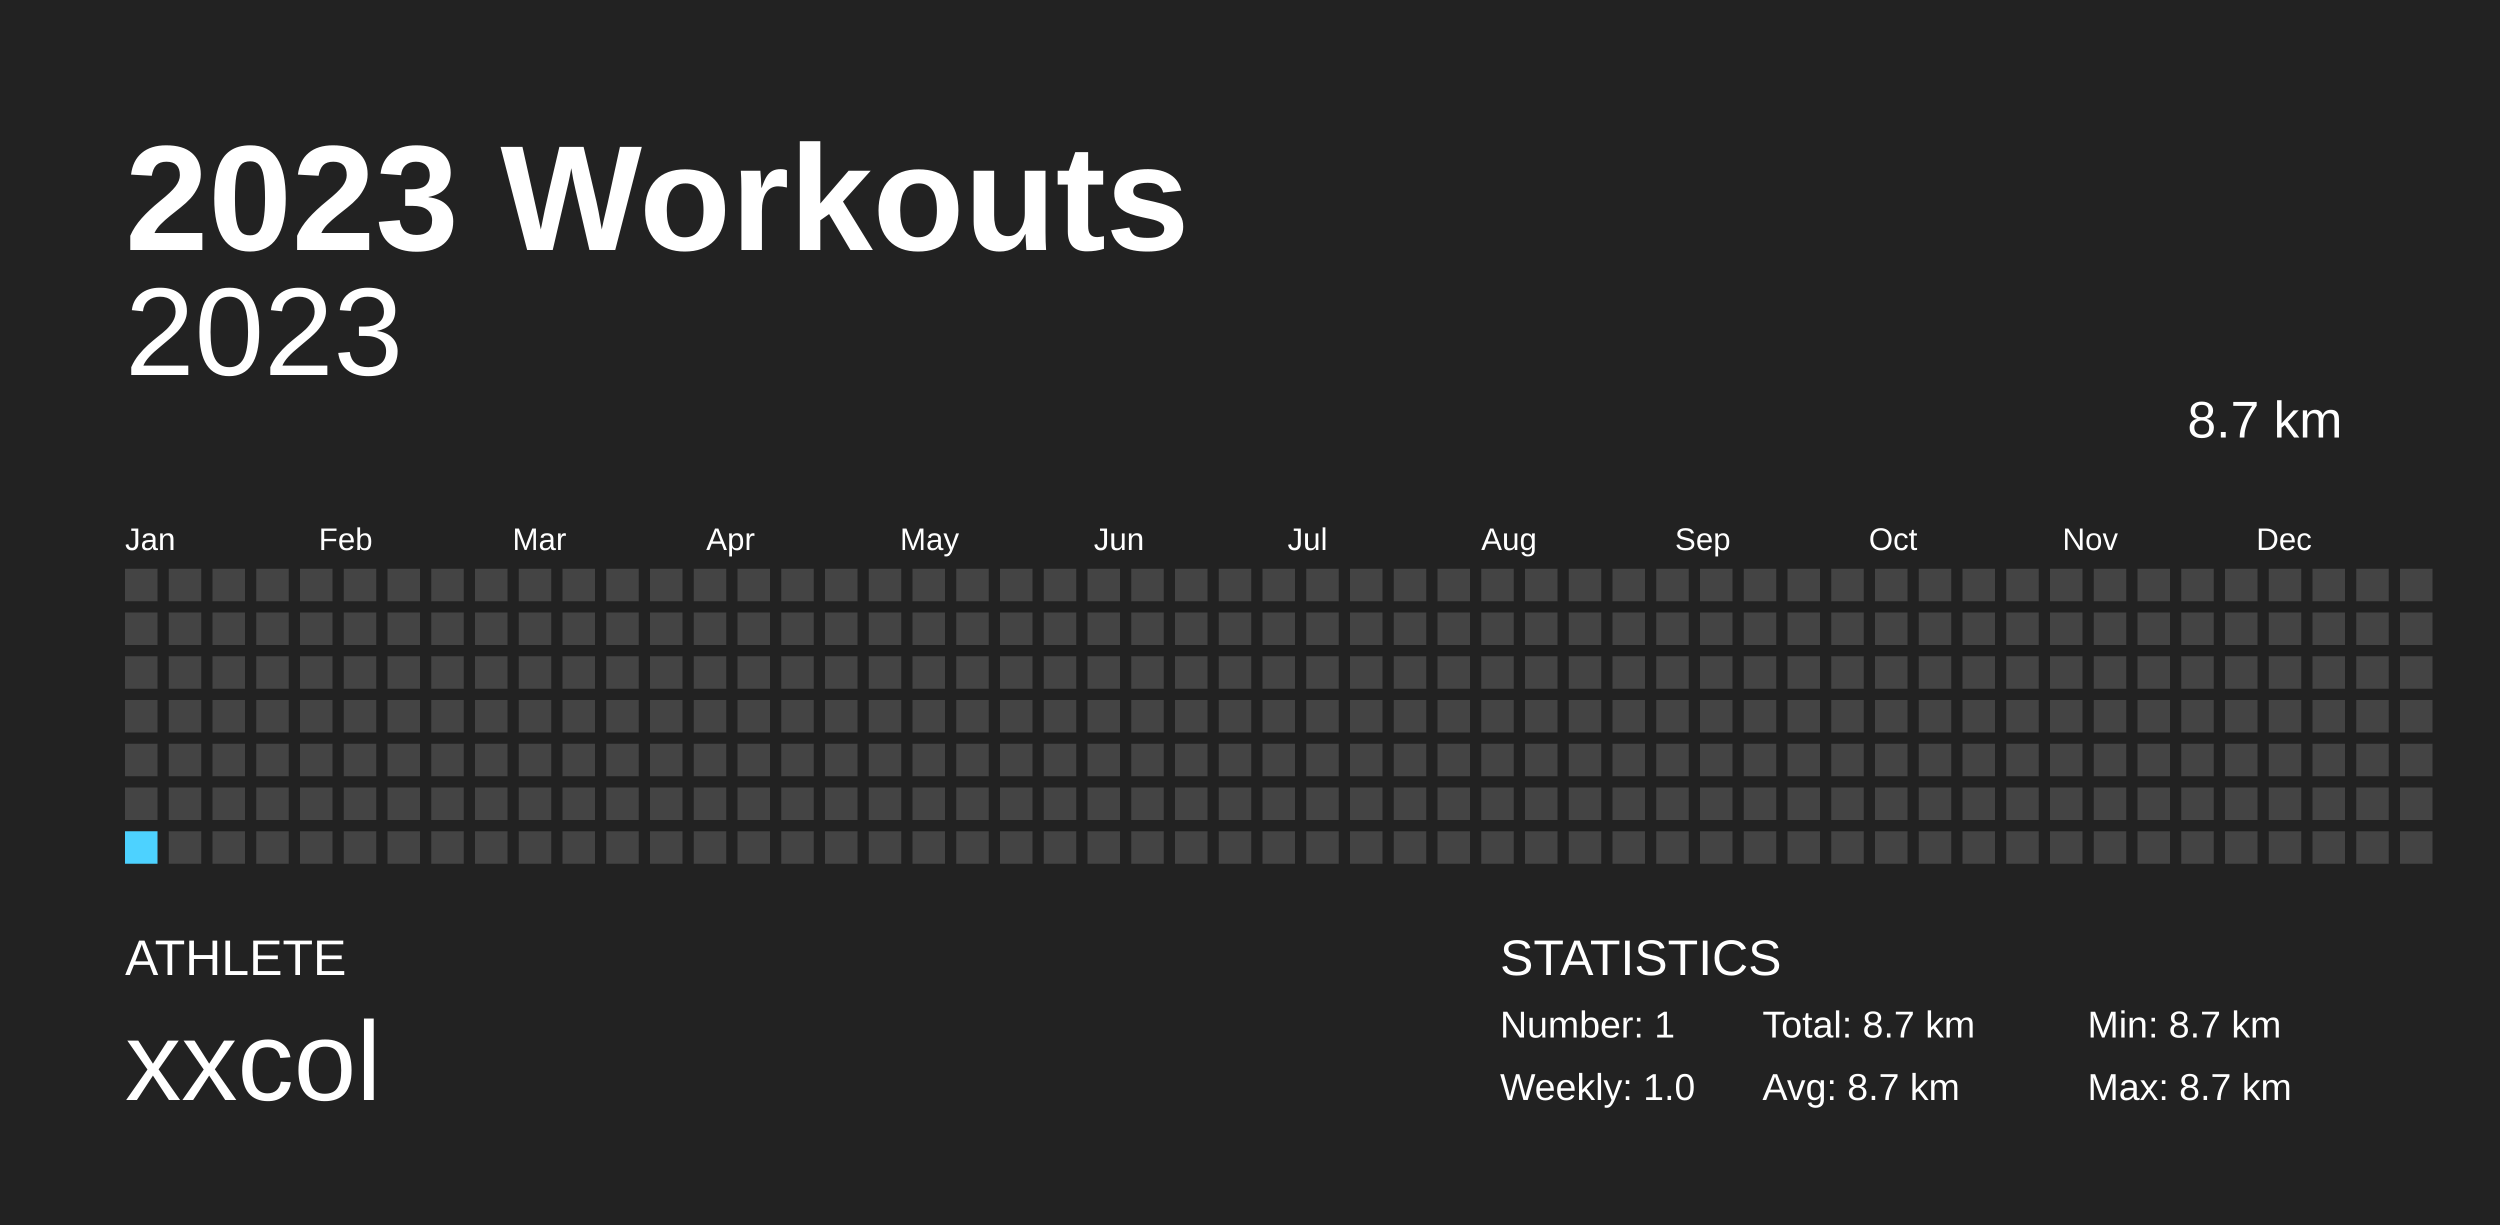
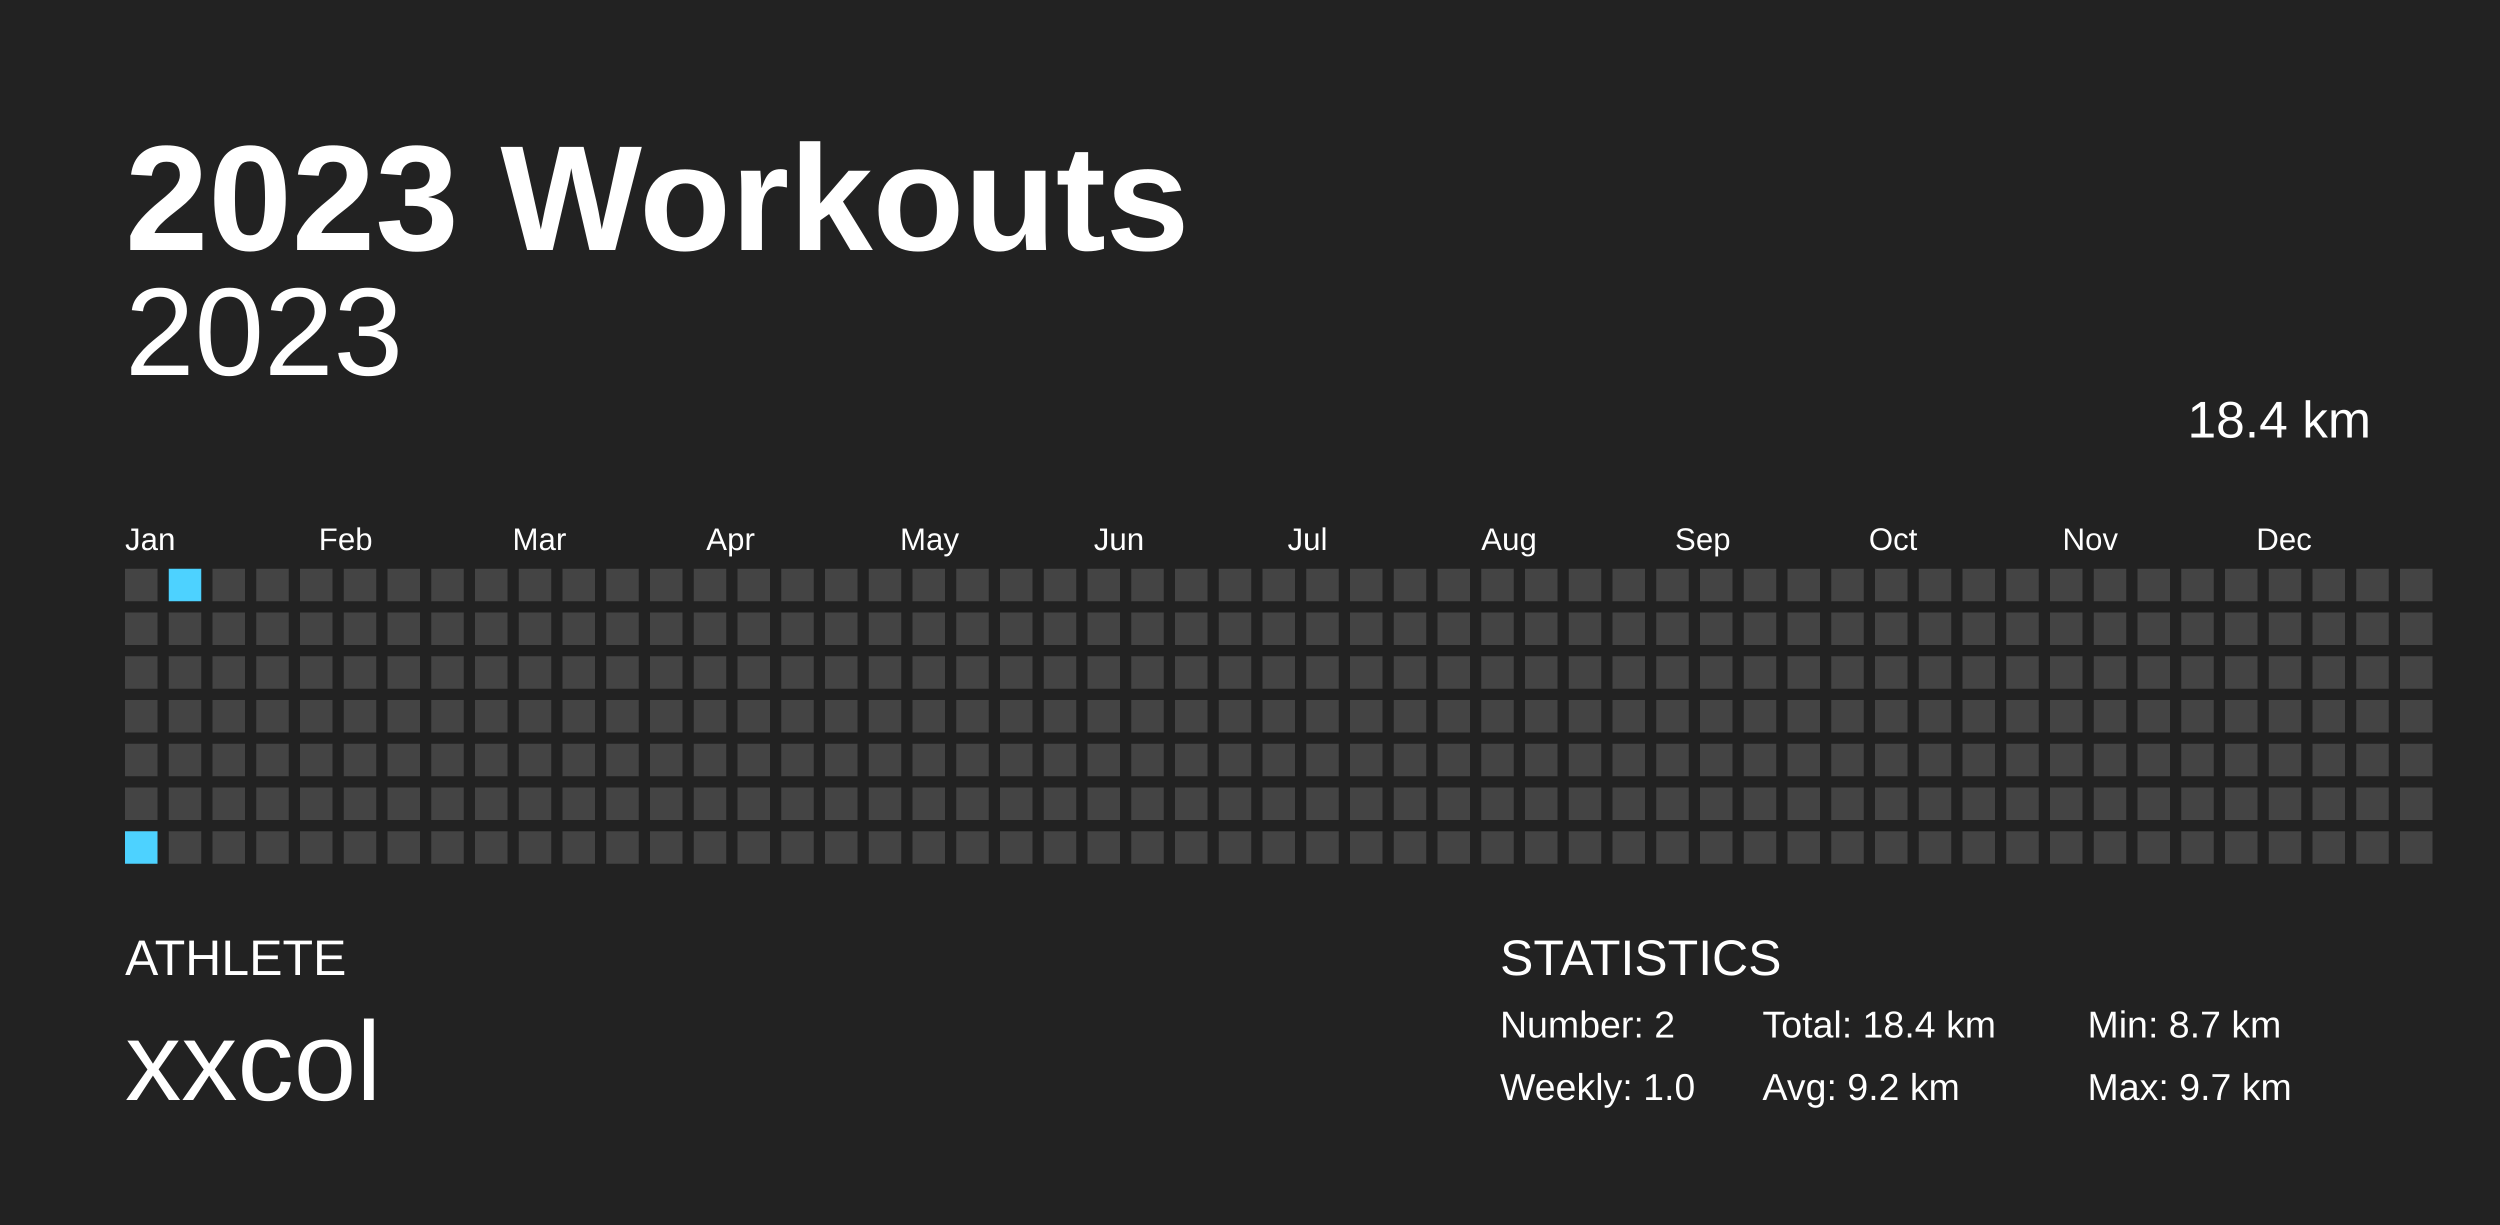
<svg xmlns="http://www.w3.org/2000/svg" baseProfile="full" height="98mm" version="1.1" viewBox="0,0,200,98" width="200mm">
  <defs />
  <rect fill="#222222" height="98" width="200" x="0" y="0" />
  <text fill="#FFFFFF" style="font-size:12px; font-family:Arial; font-weight:bold;" x="10" y="20">2023 Workouts</text>
  <text fill="#FFFFFF" style="font-size:4px; font-family:Arial" x="10" y="78">ATHLETE</text>
  <text fill="#FFFFFF" style="font-size:9px; font-family:Arial" x="10" y="88">xxcol</text>
  <text fill="#FFFFFF" style="font-size:4px; font-family:Arial" x="120" y="78">STATISTICS</text>
-   <text fill="#FFFFFF" style="font-size:3px; font-family:Arial" x="120" y="83">Number: 1</text>
+   <text fill="#FFFFFF" style="font-size:3px; font-family:Arial" x="120" y="83">Number: 2</text>
  <text fill="#FFFFFF" style="font-size:3px; font-family:Arial" x="120" y="88">Weekly: 1.0</text>
-   <text fill="#FFFFFF" style="font-size:3px; font-family:Arial" x="141" y="83">Total: 8.7 km</text>
-   <text fill="#FFFFFF" style="font-size:3px; font-family:Arial" x="141" y="88">Avg: 8.7 km</text>
+   <text fill="#FFFFFF" style="font-size:3px; font-family:Arial" x="141" y="83">Total: 18.4 km</text>
+   <text fill="#FFFFFF" style="font-size:3px; font-family:Arial" x="141" y="88">Avg: 9.2 km</text>
  <text fill="#FFFFFF" style="font-size:3px; font-family:Arial" x="167" y="83">Min: 8.7 km</text>
-   <text fill="#FFFFFF" style="font-size:3px; font-family:Arial" x="167" y="88">Max: 8.7 km</text>
+   <text fill="#FFFFFF" style="font-size:3px; font-family:Arial" x="167" y="88">Max: 9.7 km</text>
  <text alignment-baseline="hanging" fill="#FFFFFF" style="font-size:10.0px; font-family:Arial;" x="10" y="30">2023</text>
-   <text alignment-baseline="hanging" fill="#FFFFFF" style="font-size:4.125px; font-family:Arial;" x="175" y="35">8.7 km</text>
+   <text alignment-baseline="hanging" fill="#FFFFFF" style="font-size:4.125px; font-family:Arial;" x="175" y="35">18.4 km</text>
  <text fill="#FFFFFF" style="font-size:2.5px; font-family:Arial" x="10.0" y="44">Jan</text>
  <text fill="#FFFFFF" style="font-size:2.5px; font-family:Arial" x="25.5" y="44">Feb</text>
  <text fill="#FFFFFF" style="font-size:2.5px; font-family:Arial" x="41.0" y="44">Mar</text>
  <text fill="#FFFFFF" style="font-size:2.5px; font-family:Arial" x="56.5" y="44">Apr</text>
  <text fill="#FFFFFF" style="font-size:2.5px; font-family:Arial" x="72.0" y="44">May</text>
  <text fill="#FFFFFF" style="font-size:2.5px; font-family:Arial" x="87.5" y="44">Jun</text>
  <text fill="#FFFFFF" style="font-size:2.5px; font-family:Arial" x="103.0" y="44">Jul</text>
  <text fill="#FFFFFF" style="font-size:2.5px; font-family:Arial" x="118.5" y="44">Aug</text>
  <text fill="#FFFFFF" style="font-size:2.5px; font-family:Arial" x="134.0" y="44">Sep</text>
  <text fill="#FFFFFF" style="font-size:2.5px; font-family:Arial" x="149.5" y="44">Oct</text>
  <text fill="#FFFFFF" style="font-size:2.5px; font-family:Arial" x="165.0" y="44">Nov</text>
  <text fill="#FFFFFF" style="font-size:2.5px; font-family:Arial" x="180.5" y="44">Dec</text>
  <rect fill="#444444" height="2.6" width="2.6" x="10.0" y="45.5" />
  <rect fill="#444444" height="2.6" width="2.6" x="10.0" y="49.0" />
  <rect fill="#444444" height="2.6" width="2.6" x="10.0" y="52.5" />
  <rect fill="#444444" height="2.6" width="2.6" x="10.0" y="56.0" />
  <rect fill="#444444" height="2.6" width="2.6" x="10.0" y="59.5" />
  <rect fill="#444444" height="2.6" width="2.6" x="10.0" y="63.0" />
-   <rect fill="#4DD2FF" height="2.6" width="2.6" x="10.0" y="66.5" />
-   <rect fill="#444444" height="2.6" width="2.6" x="13.5" y="45.5" />
+   <rect fill="#4dd2ff" height="2.6" width="2.6" x="10.0" y="66.5" />
+   <rect fill="#4dd2ff" height="2.6" width="2.6" x="13.5" y="45.5" />
  <rect fill="#444444" height="2.6" width="2.6" x="13.5" y="49.0" />
  <rect fill="#444444" height="2.6" width="2.6" x="13.5" y="52.5" />
  <rect fill="#444444" height="2.6" width="2.6" x="13.5" y="56.0" />
  <rect fill="#444444" height="2.6" width="2.6" x="13.5" y="59.5" />
  <rect fill="#444444" height="2.6" width="2.6" x="13.5" y="63.0" />
  <rect fill="#444444" height="2.6" width="2.6" x="13.5" y="66.5" />
  <rect fill="#444444" height="2.6" width="2.6" x="17.0" y="45.5" />
  <rect fill="#444444" height="2.6" width="2.6" x="17.0" y="49.0" />
  <rect fill="#444444" height="2.6" width="2.6" x="17.0" y="52.5" />
  <rect fill="#444444" height="2.6" width="2.6" x="17.0" y="56.0" />
  <rect fill="#444444" height="2.6" width="2.6" x="17.0" y="59.5" />
  <rect fill="#444444" height="2.6" width="2.6" x="17.0" y="63.0" />
  <rect fill="#444444" height="2.6" width="2.6" x="17.0" y="66.5" />
  <rect fill="#444444" height="2.6" width="2.6" x="20.5" y="45.5" />
  <rect fill="#444444" height="2.6" width="2.6" x="20.5" y="49.0" />
  <rect fill="#444444" height="2.6" width="2.6" x="20.5" y="52.5" />
  <rect fill="#444444" height="2.6" width="2.6" x="20.5" y="56.0" />
  <rect fill="#444444" height="2.6" width="2.6" x="20.5" y="59.5" />
  <rect fill="#444444" height="2.6" width="2.6" x="20.5" y="63.0" />
  <rect fill="#444444" height="2.6" width="2.6" x="20.5" y="66.5" />
  <rect fill="#444444" height="2.6" width="2.6" x="24.0" y="45.5" />
  <rect fill="#444444" height="2.6" width="2.6" x="24.0" y="49.0" />
  <rect fill="#444444" height="2.6" width="2.6" x="24.0" y="52.5" />
  <rect fill="#444444" height="2.6" width="2.6" x="24.0" y="56.0" />
  <rect fill="#444444" height="2.6" width="2.6" x="24.0" y="59.5" />
  <rect fill="#444444" height="2.6" width="2.6" x="24.0" y="63.0" />
  <rect fill="#444444" height="2.6" width="2.6" x="24.0" y="66.5" />
  <rect fill="#444444" height="2.6" width="2.6" x="27.5" y="45.5" />
  <rect fill="#444444" height="2.6" width="2.6" x="27.5" y="49.0" />
  <rect fill="#444444" height="2.6" width="2.6" x="27.5" y="52.5" />
  <rect fill="#444444" height="2.6" width="2.6" x="27.5" y="56.0" />
  <rect fill="#444444" height="2.6" width="2.6" x="27.5" y="59.5" />
  <rect fill="#444444" height="2.6" width="2.6" x="27.5" y="63.0" />
  <rect fill="#444444" height="2.6" width="2.6" x="27.5" y="66.5" />
  <rect fill="#444444" height="2.6" width="2.6" x="31.0" y="45.5" />
  <rect fill="#444444" height="2.6" width="2.6" x="31.0" y="49.0" />
  <rect fill="#444444" height="2.6" width="2.6" x="31.0" y="52.5" />
  <rect fill="#444444" height="2.6" width="2.6" x="31.0" y="56.0" />
  <rect fill="#444444" height="2.6" width="2.6" x="31.0" y="59.5" />
  <rect fill="#444444" height="2.6" width="2.6" x="31.0" y="63.0" />
  <rect fill="#444444" height="2.6" width="2.6" x="31.0" y="66.5" />
  <rect fill="#444444" height="2.6" width="2.6" x="34.5" y="45.5" />
  <rect fill="#444444" height="2.6" width="2.6" x="34.5" y="49.0" />
  <rect fill="#444444" height="2.6" width="2.6" x="34.5" y="52.5" />
  <rect fill="#444444" height="2.6" width="2.6" x="34.5" y="56.0" />
  <rect fill="#444444" height="2.6" width="2.6" x="34.5" y="59.5" />
  <rect fill="#444444" height="2.6" width="2.6" x="34.5" y="63.0" />
  <rect fill="#444444" height="2.6" width="2.6" x="34.5" y="66.5" />
  <rect fill="#444444" height="2.6" width="2.6" x="38.0" y="45.5" />
  <rect fill="#444444" height="2.6" width="2.6" x="38.0" y="49.0" />
  <rect fill="#444444" height="2.6" width="2.6" x="38.0" y="52.5" />
  <rect fill="#444444" height="2.6" width="2.6" x="38.0" y="56.0" />
  <rect fill="#444444" height="2.6" width="2.6" x="38.0" y="59.5" />
  <rect fill="#444444" height="2.6" width="2.6" x="38.0" y="63.0" />
  <rect fill="#444444" height="2.6" width="2.6" x="38.0" y="66.5" />
  <rect fill="#444444" height="2.6" width="2.6" x="41.5" y="45.5" />
  <rect fill="#444444" height="2.6" width="2.6" x="41.5" y="49.0" />
  <rect fill="#444444" height="2.6" width="2.6" x="41.5" y="52.5" />
  <rect fill="#444444" height="2.6" width="2.6" x="41.5" y="56.0" />
  <rect fill="#444444" height="2.6" width="2.6" x="41.5" y="59.5" />
  <rect fill="#444444" height="2.6" width="2.6" x="41.5" y="63.0" />
  <rect fill="#444444" height="2.6" width="2.6" x="41.5" y="66.5" />
  <rect fill="#444444" height="2.6" width="2.6" x="45.0" y="45.5" />
  <rect fill="#444444" height="2.6" width="2.6" x="45.0" y="49.0" />
  <rect fill="#444444" height="2.6" width="2.6" x="45.0" y="52.5" />
  <rect fill="#444444" height="2.6" width="2.6" x="45.0" y="56.0" />
  <rect fill="#444444" height="2.6" width="2.6" x="45.0" y="59.5" />
  <rect fill="#444444" height="2.6" width="2.6" x="45.0" y="63.0" />
  <rect fill="#444444" height="2.6" width="2.6" x="45.0" y="66.5" />
  <rect fill="#444444" height="2.6" width="2.6" x="48.5" y="45.5" />
  <rect fill="#444444" height="2.6" width="2.6" x="48.5" y="49.0" />
  <rect fill="#444444" height="2.6" width="2.6" x="48.5" y="52.5" />
  <rect fill="#444444" height="2.6" width="2.6" x="48.5" y="56.0" />
  <rect fill="#444444" height="2.6" width="2.6" x="48.5" y="59.5" />
  <rect fill="#444444" height="2.6" width="2.6" x="48.5" y="63.0" />
  <rect fill="#444444" height="2.6" width="2.6" x="48.5" y="66.5" />
  <rect fill="#444444" height="2.6" width="2.6" x="52.0" y="45.5" />
  <rect fill="#444444" height="2.6" width="2.6" x="52.0" y="49.0" />
  <rect fill="#444444" height="2.6" width="2.6" x="52.0" y="52.5" />
  <rect fill="#444444" height="2.6" width="2.6" x="52.0" y="56.0" />
  <rect fill="#444444" height="2.6" width="2.6" x="52.0" y="59.5" />
  <rect fill="#444444" height="2.6" width="2.6" x="52.0" y="63.0" />
  <rect fill="#444444" height="2.6" width="2.6" x="52.0" y="66.5" />
  <rect fill="#444444" height="2.6" width="2.6" x="55.5" y="45.5" />
  <rect fill="#444444" height="2.6" width="2.6" x="55.5" y="49.0" />
  <rect fill="#444444" height="2.6" width="2.6" x="55.5" y="52.5" />
  <rect fill="#444444" height="2.6" width="2.6" x="55.5" y="56.0" />
  <rect fill="#444444" height="2.6" width="2.6" x="55.5" y="59.5" />
  <rect fill="#444444" height="2.6" width="2.6" x="55.5" y="63.0" />
  <rect fill="#444444" height="2.6" width="2.6" x="55.5" y="66.5" />
  <rect fill="#444444" height="2.6" width="2.6" x="59.0" y="45.5" />
  <rect fill="#444444" height="2.6" width="2.6" x="59.0" y="49.0" />
  <rect fill="#444444" height="2.6" width="2.6" x="59.0" y="52.5" />
  <rect fill="#444444" height="2.6" width="2.6" x="59.0" y="56.0" />
  <rect fill="#444444" height="2.6" width="2.6" x="59.0" y="59.5" />
  <rect fill="#444444" height="2.6" width="2.6" x="59.0" y="63.0" />
  <rect fill="#444444" height="2.6" width="2.6" x="59.0" y="66.5" />
  <rect fill="#444444" height="2.6" width="2.6" x="62.5" y="45.5" />
  <rect fill="#444444" height="2.6" width="2.6" x="62.5" y="49.0" />
  <rect fill="#444444" height="2.6" width="2.6" x="62.5" y="52.5" />
  <rect fill="#444444" height="2.6" width="2.6" x="62.5" y="56.0" />
  <rect fill="#444444" height="2.6" width="2.6" x="62.5" y="59.5" />
  <rect fill="#444444" height="2.6" width="2.6" x="62.5" y="63.0" />
  <rect fill="#444444" height="2.6" width="2.6" x="62.5" y="66.5" />
  <rect fill="#444444" height="2.6" width="2.6" x="66.0" y="45.5" />
  <rect fill="#444444" height="2.6" width="2.6" x="66.0" y="49.0" />
  <rect fill="#444444" height="2.6" width="2.6" x="66.0" y="52.5" />
  <rect fill="#444444" height="2.6" width="2.6" x="66.0" y="56.0" />
  <rect fill="#444444" height="2.6" width="2.6" x="66.0" y="59.5" />
  <rect fill="#444444" height="2.6" width="2.6" x="66.0" y="63.0" />
  <rect fill="#444444" height="2.6" width="2.6" x="66.0" y="66.5" />
  <rect fill="#444444" height="2.6" width="2.6" x="69.5" y="45.5" />
  <rect fill="#444444" height="2.6" width="2.6" x="69.5" y="49.0" />
  <rect fill="#444444" height="2.6" width="2.6" x="69.5" y="52.5" />
  <rect fill="#444444" height="2.6" width="2.6" x="69.5" y="56.0" />
  <rect fill="#444444" height="2.6" width="2.6" x="69.5" y="59.5" />
  <rect fill="#444444" height="2.6" width="2.6" x="69.5" y="63.0" />
  <rect fill="#444444" height="2.6" width="2.6" x="69.5" y="66.5" />
  <rect fill="#444444" height="2.6" width="2.6" x="73.0" y="45.5" />
  <rect fill="#444444" height="2.6" width="2.6" x="73.0" y="49.0" />
  <rect fill="#444444" height="2.6" width="2.6" x="73.0" y="52.5" />
  <rect fill="#444444" height="2.6" width="2.6" x="73.0" y="56.0" />
  <rect fill="#444444" height="2.6" width="2.6" x="73.0" y="59.5" />
  <rect fill="#444444" height="2.6" width="2.6" x="73.0" y="63.0" />
  <rect fill="#444444" height="2.6" width="2.6" x="73.0" y="66.5" />
  <rect fill="#444444" height="2.6" width="2.6" x="76.5" y="45.5" />
  <rect fill="#444444" height="2.6" width="2.6" x="76.5" y="49.0" />
  <rect fill="#444444" height="2.6" width="2.6" x="76.5" y="52.5" />
  <rect fill="#444444" height="2.6" width="2.6" x="76.5" y="56.0" />
  <rect fill="#444444" height="2.6" width="2.6" x="76.5" y="59.5" />
  <rect fill="#444444" height="2.6" width="2.6" x="76.5" y="63.0" />
  <rect fill="#444444" height="2.6" width="2.6" x="76.5" y="66.5" />
  <rect fill="#444444" height="2.6" width="2.6" x="80.0" y="45.5" />
  <rect fill="#444444" height="2.6" width="2.6" x="80.0" y="49.0" />
  <rect fill="#444444" height="2.6" width="2.6" x="80.0" y="52.5" />
  <rect fill="#444444" height="2.6" width="2.6" x="80.0" y="56.0" />
  <rect fill="#444444" height="2.6" width="2.6" x="80.0" y="59.5" />
  <rect fill="#444444" height="2.6" width="2.6" x="80.0" y="63.0" />
  <rect fill="#444444" height="2.6" width="2.6" x="80.0" y="66.5" />
  <rect fill="#444444" height="2.6" width="2.6" x="83.5" y="45.5" />
  <rect fill="#444444" height="2.6" width="2.6" x="83.5" y="49.0" />
  <rect fill="#444444" height="2.6" width="2.6" x="83.5" y="52.5" />
  <rect fill="#444444" height="2.6" width="2.6" x="83.5" y="56.0" />
  <rect fill="#444444" height="2.6" width="2.6" x="83.5" y="59.5" />
  <rect fill="#444444" height="2.6" width="2.6" x="83.5" y="63.0" />
  <rect fill="#444444" height="2.6" width="2.6" x="83.5" y="66.5" />
  <rect fill="#444444" height="2.6" width="2.6" x="87.0" y="45.5" />
  <rect fill="#444444" height="2.6" width="2.6" x="87.0" y="49.0" />
  <rect fill="#444444" height="2.6" width="2.6" x="87.0" y="52.5" />
  <rect fill="#444444" height="2.6" width="2.6" x="87.0" y="56.0" />
  <rect fill="#444444" height="2.6" width="2.6" x="87.0" y="59.5" />
  <rect fill="#444444" height="2.6" width="2.6" x="87.0" y="63.0" />
  <rect fill="#444444" height="2.6" width="2.6" x="87.0" y="66.5" />
  <rect fill="#444444" height="2.6" width="2.6" x="90.5" y="45.5" />
  <rect fill="#444444" height="2.6" width="2.6" x="90.5" y="49.0" />
  <rect fill="#444444" height="2.6" width="2.6" x="90.5" y="52.5" />
  <rect fill="#444444" height="2.6" width="2.6" x="90.5" y="56.0" />
  <rect fill="#444444" height="2.6" width="2.6" x="90.5" y="59.5" />
  <rect fill="#444444" height="2.6" width="2.6" x="90.5" y="63.0" />
  <rect fill="#444444" height="2.6" width="2.6" x="90.5" y="66.5" />
  <rect fill="#444444" height="2.6" width="2.6" x="94.0" y="45.5" />
  <rect fill="#444444" height="2.6" width="2.6" x="94.0" y="49.0" />
  <rect fill="#444444" height="2.6" width="2.6" x="94.0" y="52.5" />
  <rect fill="#444444" height="2.6" width="2.6" x="94.0" y="56.0" />
  <rect fill="#444444" height="2.6" width="2.6" x="94.0" y="59.5" />
  <rect fill="#444444" height="2.6" width="2.6" x="94.0" y="63.0" />
  <rect fill="#444444" height="2.6" width="2.6" x="94.0" y="66.5" />
  <rect fill="#444444" height="2.6" width="2.6" x="97.5" y="45.5" />
  <rect fill="#444444" height="2.6" width="2.6" x="97.5" y="49.0" />
  <rect fill="#444444" height="2.6" width="2.6" x="97.5" y="52.5" />
  <rect fill="#444444" height="2.6" width="2.6" x="97.5" y="56.0" />
  <rect fill="#444444" height="2.6" width="2.6" x="97.5" y="59.5" />
  <rect fill="#444444" height="2.6" width="2.6" x="97.5" y="63.0" />
  <rect fill="#444444" height="2.6" width="2.6" x="97.5" y="66.5" />
  <rect fill="#444444" height="2.6" width="2.6" x="101.0" y="45.5" />
  <rect fill="#444444" height="2.6" width="2.6" x="101.0" y="49.0" />
  <rect fill="#444444" height="2.6" width="2.6" x="101.0" y="52.5" />
  <rect fill="#444444" height="2.6" width="2.6" x="101.0" y="56.0" />
  <rect fill="#444444" height="2.6" width="2.6" x="101.0" y="59.5" />
  <rect fill="#444444" height="2.6" width="2.6" x="101.0" y="63.0" />
  <rect fill="#444444" height="2.6" width="2.6" x="101.0" y="66.5" />
  <rect fill="#444444" height="2.6" width="2.6" x="104.5" y="45.5" />
  <rect fill="#444444" height="2.6" width="2.6" x="104.5" y="49.0" />
  <rect fill="#444444" height="2.6" width="2.6" x="104.5" y="52.5" />
  <rect fill="#444444" height="2.6" width="2.6" x="104.5" y="56.0" />
  <rect fill="#444444" height="2.6" width="2.6" x="104.5" y="59.5" />
  <rect fill="#444444" height="2.6" width="2.6" x="104.5" y="63.0" />
  <rect fill="#444444" height="2.6" width="2.6" x="104.5" y="66.5" />
  <rect fill="#444444" height="2.6" width="2.6" x="108.0" y="45.5" />
  <rect fill="#444444" height="2.6" width="2.6" x="108.0" y="49.0" />
  <rect fill="#444444" height="2.6" width="2.6" x="108.0" y="52.5" />
  <rect fill="#444444" height="2.6" width="2.6" x="108.0" y="56.0" />
  <rect fill="#444444" height="2.6" width="2.6" x="108.0" y="59.5" />
  <rect fill="#444444" height="2.6" width="2.6" x="108.0" y="63.0" />
  <rect fill="#444444" height="2.6" width="2.6" x="108.0" y="66.5" />
  <rect fill="#444444" height="2.6" width="2.6" x="111.5" y="45.5" />
  <rect fill="#444444" height="2.6" width="2.6" x="111.5" y="49.0" />
  <rect fill="#444444" height="2.6" width="2.6" x="111.5" y="52.5" />
  <rect fill="#444444" height="2.6" width="2.6" x="111.5" y="56.0" />
  <rect fill="#444444" height="2.6" width="2.6" x="111.5" y="59.5" />
  <rect fill="#444444" height="2.6" width="2.6" x="111.5" y="63.0" />
  <rect fill="#444444" height="2.6" width="2.6" x="111.5" y="66.5" />
  <rect fill="#444444" height="2.6" width="2.6" x="115.0" y="45.5" />
  <rect fill="#444444" height="2.6" width="2.6" x="115.0" y="49.0" />
  <rect fill="#444444" height="2.6" width="2.6" x="115.0" y="52.5" />
  <rect fill="#444444" height="2.6" width="2.6" x="115.0" y="56.0" />
  <rect fill="#444444" height="2.6" width="2.6" x="115.0" y="59.5" />
  <rect fill="#444444" height="2.6" width="2.6" x="115.0" y="63.0" />
  <rect fill="#444444" height="2.6" width="2.6" x="115.0" y="66.5" />
  <rect fill="#444444" height="2.6" width="2.6" x="118.5" y="45.5" />
  <rect fill="#444444" height="2.6" width="2.6" x="118.5" y="49.0" />
  <rect fill="#444444" height="2.6" width="2.6" x="118.5" y="52.5" />
  <rect fill="#444444" height="2.6" width="2.6" x="118.5" y="56.0" />
  <rect fill="#444444" height="2.6" width="2.6" x="118.5" y="59.5" />
  <rect fill="#444444" height="2.6" width="2.6" x="118.5" y="63.0" />
  <rect fill="#444444" height="2.6" width="2.6" x="118.5" y="66.5" />
  <rect fill="#444444" height="2.6" width="2.6" x="122.0" y="45.5" />
  <rect fill="#444444" height="2.6" width="2.6" x="122.0" y="49.0" />
  <rect fill="#444444" height="2.6" width="2.6" x="122.0" y="52.5" />
  <rect fill="#444444" height="2.6" width="2.6" x="122.0" y="56.0" />
  <rect fill="#444444" height="2.6" width="2.6" x="122.0" y="59.5" />
  <rect fill="#444444" height="2.6" width="2.6" x="122.0" y="63.0" />
  <rect fill="#444444" height="2.6" width="2.6" x="122.0" y="66.5" />
  <rect fill="#444444" height="2.6" width="2.6" x="125.5" y="45.5" />
  <rect fill="#444444" height="2.6" width="2.6" x="125.5" y="49.0" />
  <rect fill="#444444" height="2.6" width="2.6" x="125.5" y="52.5" />
  <rect fill="#444444" height="2.6" width="2.6" x="125.5" y="56.0" />
  <rect fill="#444444" height="2.6" width="2.6" x="125.5" y="59.5" />
  <rect fill="#444444" height="2.6" width="2.6" x="125.5" y="63.0" />
  <rect fill="#444444" height="2.6" width="2.6" x="125.5" y="66.5" />
  <rect fill="#444444" height="2.6" width="2.6" x="129.0" y="45.5" />
  <rect fill="#444444" height="2.6" width="2.6" x="129.0" y="49.0" />
  <rect fill="#444444" height="2.6" width="2.6" x="129.0" y="52.5" />
  <rect fill="#444444" height="2.6" width="2.6" x="129.0" y="56.0" />
  <rect fill="#444444" height="2.6" width="2.6" x="129.0" y="59.5" />
  <rect fill="#444444" height="2.6" width="2.6" x="129.0" y="63.0" />
  <rect fill="#444444" height="2.6" width="2.6" x="129.0" y="66.5" />
  <rect fill="#444444" height="2.6" width="2.6" x="132.5" y="45.5" />
  <rect fill="#444444" height="2.6" width="2.6" x="132.5" y="49.0" />
  <rect fill="#444444" height="2.6" width="2.6" x="132.5" y="52.5" />
  <rect fill="#444444" height="2.6" width="2.6" x="132.5" y="56.0" />
  <rect fill="#444444" height="2.6" width="2.6" x="132.5" y="59.5" />
  <rect fill="#444444" height="2.6" width="2.6" x="132.5" y="63.0" />
  <rect fill="#444444" height="2.6" width="2.6" x="132.5" y="66.5" />
  <rect fill="#444444" height="2.6" width="2.6" x="136.0" y="45.5" />
  <rect fill="#444444" height="2.6" width="2.6" x="136.0" y="49.0" />
  <rect fill="#444444" height="2.6" width="2.6" x="136.0" y="52.5" />
  <rect fill="#444444" height="2.6" width="2.6" x="136.0" y="56.0" />
  <rect fill="#444444" height="2.6" width="2.6" x="136.0" y="59.5" />
  <rect fill="#444444" height="2.6" width="2.6" x="136.0" y="63.0" />
  <rect fill="#444444" height="2.6" width="2.6" x="136.0" y="66.5" />
  <rect fill="#444444" height="2.6" width="2.6" x="139.5" y="45.5" />
  <rect fill="#444444" height="2.6" width="2.6" x="139.5" y="49.0" />
  <rect fill="#444444" height="2.6" width="2.6" x="139.5" y="52.5" />
  <rect fill="#444444" height="2.6" width="2.6" x="139.5" y="56.0" />
  <rect fill="#444444" height="2.6" width="2.6" x="139.5" y="59.5" />
  <rect fill="#444444" height="2.6" width="2.6" x="139.5" y="63.0" />
  <rect fill="#444444" height="2.6" width="2.6" x="139.5" y="66.5" />
  <rect fill="#444444" height="2.6" width="2.6" x="143.0" y="45.5" />
  <rect fill="#444444" height="2.6" width="2.6" x="143.0" y="49.0" />
  <rect fill="#444444" height="2.6" width="2.6" x="143.0" y="52.5" />
  <rect fill="#444444" height="2.6" width="2.6" x="143.0" y="56.0" />
  <rect fill="#444444" height="2.6" width="2.6" x="143.0" y="59.5" />
  <rect fill="#444444" height="2.6" width="2.6" x="143.0" y="63.0" />
  <rect fill="#444444" height="2.6" width="2.6" x="143.0" y="66.5" />
  <rect fill="#444444" height="2.6" width="2.6" x="146.5" y="45.5" />
  <rect fill="#444444" height="2.6" width="2.6" x="146.5" y="49.0" />
  <rect fill="#444444" height="2.6" width="2.6" x="146.5" y="52.5" />
  <rect fill="#444444" height="2.6" width="2.6" x="146.5" y="56.0" />
  <rect fill="#444444" height="2.6" width="2.6" x="146.5" y="59.5" />
  <rect fill="#444444" height="2.6" width="2.6" x="146.5" y="63.0" />
  <rect fill="#444444" height="2.6" width="2.6" x="146.5" y="66.5" />
  <rect fill="#444444" height="2.6" width="2.6" x="150.0" y="45.5" />
  <rect fill="#444444" height="2.6" width="2.6" x="150.0" y="49.0" />
  <rect fill="#444444" height="2.6" width="2.6" x="150.0" y="52.5" />
  <rect fill="#444444" height="2.6" width="2.6" x="150.0" y="56.0" />
  <rect fill="#444444" height="2.6" width="2.6" x="150.0" y="59.5" />
  <rect fill="#444444" height="2.6" width="2.6" x="150.0" y="63.0" />
  <rect fill="#444444" height="2.6" width="2.6" x="150.0" y="66.5" />
  <rect fill="#444444" height="2.6" width="2.6" x="153.5" y="45.5" />
  <rect fill="#444444" height="2.6" width="2.6" x="153.5" y="49.0" />
  <rect fill="#444444" height="2.6" width="2.6" x="153.5" y="52.5" />
  <rect fill="#444444" height="2.6" width="2.6" x="153.5" y="56.0" />
  <rect fill="#444444" height="2.6" width="2.6" x="153.5" y="59.5" />
  <rect fill="#444444" height="2.6" width="2.6" x="153.5" y="63.0" />
  <rect fill="#444444" height="2.6" width="2.6" x="153.5" y="66.5" />
  <rect fill="#444444" height="2.6" width="2.6" x="157.0" y="45.5" />
  <rect fill="#444444" height="2.6" width="2.6" x="157.0" y="49.0" />
  <rect fill="#444444" height="2.6" width="2.6" x="157.0" y="52.5" />
  <rect fill="#444444" height="2.6" width="2.6" x="157.0" y="56.0" />
  <rect fill="#444444" height="2.6" width="2.6" x="157.0" y="59.5" />
  <rect fill="#444444" height="2.6" width="2.6" x="157.0" y="63.0" />
  <rect fill="#444444" height="2.6" width="2.6" x="157.0" y="66.5" />
  <rect fill="#444444" height="2.6" width="2.6" x="160.5" y="45.5" />
  <rect fill="#444444" height="2.6" width="2.6" x="160.5" y="49.0" />
  <rect fill="#444444" height="2.6" width="2.6" x="160.5" y="52.5" />
  <rect fill="#444444" height="2.6" width="2.6" x="160.5" y="56.0" />
  <rect fill="#444444" height="2.6" width="2.6" x="160.5" y="59.5" />
  <rect fill="#444444" height="2.6" width="2.6" x="160.5" y="63.0" />
  <rect fill="#444444" height="2.6" width="2.6" x="160.5" y="66.5" />
  <rect fill="#444444" height="2.6" width="2.6" x="164.0" y="45.5" />
  <rect fill="#444444" height="2.6" width="2.6" x="164.0" y="49.0" />
  <rect fill="#444444" height="2.6" width="2.6" x="164.0" y="52.5" />
  <rect fill="#444444" height="2.6" width="2.6" x="164.0" y="56.0" />
  <rect fill="#444444" height="2.6" width="2.6" x="164.0" y="59.5" />
  <rect fill="#444444" height="2.6" width="2.6" x="164.0" y="63.0" />
  <rect fill="#444444" height="2.6" width="2.6" x="164.0" y="66.5" />
  <rect fill="#444444" height="2.6" width="2.6" x="167.5" y="45.5" />
  <rect fill="#444444" height="2.6" width="2.6" x="167.5" y="49.0" />
  <rect fill="#444444" height="2.6" width="2.6" x="167.5" y="52.5" />
  <rect fill="#444444" height="2.6" width="2.6" x="167.5" y="56.0" />
  <rect fill="#444444" height="2.6" width="2.6" x="167.5" y="59.5" />
  <rect fill="#444444" height="2.6" width="2.6" x="167.5" y="63.0" />
  <rect fill="#444444" height="2.6" width="2.6" x="167.5" y="66.5" />
  <rect fill="#444444" height="2.6" width="2.6" x="171.0" y="45.5" />
  <rect fill="#444444" height="2.6" width="2.6" x="171.0" y="49.0" />
  <rect fill="#444444" height="2.6" width="2.6" x="171.0" y="52.5" />
  <rect fill="#444444" height="2.6" width="2.6" x="171.0" y="56.0" />
  <rect fill="#444444" height="2.6" width="2.6" x="171.0" y="59.5" />
  <rect fill="#444444" height="2.6" width="2.6" x="171.0" y="63.0" />
  <rect fill="#444444" height="2.6" width="2.6" x="171.0" y="66.5" />
  <rect fill="#444444" height="2.6" width="2.6" x="174.5" y="45.5" />
  <rect fill="#444444" height="2.6" width="2.6" x="174.5" y="49.0" />
  <rect fill="#444444" height="2.6" width="2.6" x="174.5" y="52.5" />
  <rect fill="#444444" height="2.6" width="2.6" x="174.5" y="56.0" />
  <rect fill="#444444" height="2.6" width="2.6" x="174.5" y="59.5" />
  <rect fill="#444444" height="2.6" width="2.6" x="174.5" y="63.0" />
  <rect fill="#444444" height="2.6" width="2.6" x="174.5" y="66.5" />
  <rect fill="#444444" height="2.6" width="2.6" x="178.0" y="45.5" />
  <rect fill="#444444" height="2.6" width="2.6" x="178.0" y="49.0" />
  <rect fill="#444444" height="2.6" width="2.6" x="178.0" y="52.5" />
  <rect fill="#444444" height="2.6" width="2.6" x="178.0" y="56.0" />
  <rect fill="#444444" height="2.6" width="2.6" x="178.0" y="59.5" />
  <rect fill="#444444" height="2.6" width="2.6" x="178.0" y="63.0" />
  <rect fill="#444444" height="2.6" width="2.6" x="178.0" y="66.5" />
  <rect fill="#444444" height="2.6" width="2.6" x="181.5" y="45.5" />
  <rect fill="#444444" height="2.6" width="2.6" x="181.5" y="49.0" />
  <rect fill="#444444" height="2.6" width="2.6" x="181.5" y="52.5" />
  <rect fill="#444444" height="2.6" width="2.6" x="181.5" y="56.0" />
  <rect fill="#444444" height="2.6" width="2.6" x="181.5" y="59.5" />
  <rect fill="#444444" height="2.6" width="2.6" x="181.5" y="63.0" />
  <rect fill="#444444" height="2.6" width="2.6" x="181.5" y="66.5" />
  <rect fill="#444444" height="2.6" width="2.6" x="185.0" y="45.5" />
  <rect fill="#444444" height="2.6" width="2.6" x="185.0" y="49.0" />
  <rect fill="#444444" height="2.6" width="2.6" x="185.0" y="52.5" />
  <rect fill="#444444" height="2.6" width="2.6" x="185.0" y="56.0" />
  <rect fill="#444444" height="2.6" width="2.6" x="185.0" y="59.5" />
  <rect fill="#444444" height="2.6" width="2.6" x="185.0" y="63.0" />
  <rect fill="#444444" height="2.6" width="2.6" x="185.0" y="66.5" />
  <rect fill="#444444" height="2.6" width="2.6" x="188.5" y="45.5" />
  <rect fill="#444444" height="2.6" width="2.6" x="188.5" y="49.0" />
  <rect fill="#444444" height="2.6" width="2.6" x="188.5" y="52.5" />
  <rect fill="#444444" height="2.6" width="2.6" x="188.5" y="56.0" />
  <rect fill="#444444" height="2.6" width="2.6" x="188.5" y="59.5" />
  <rect fill="#444444" height="2.6" width="2.6" x="188.5" y="63.0" />
  <rect fill="#444444" height="2.6" width="2.6" x="188.5" y="66.5" />
  <rect fill="#444444" height="2.6" width="2.6" x="192.0" y="45.5" />
  <rect fill="#444444" height="2.6" width="2.6" x="192.0" y="49.0" />
  <rect fill="#444444" height="2.6" width="2.6" x="192.0" y="52.5" />
  <rect fill="#444444" height="2.6" width="2.6" x="192.0" y="56.0" />
  <rect fill="#444444" height="2.6" width="2.6" x="192.0" y="59.5" />
  <rect fill="#444444" height="2.6" width="2.6" x="192.0" y="63.0" />
  <rect fill="#444444" height="2.6" width="2.6" x="192.0" y="66.5" />
</svg>
